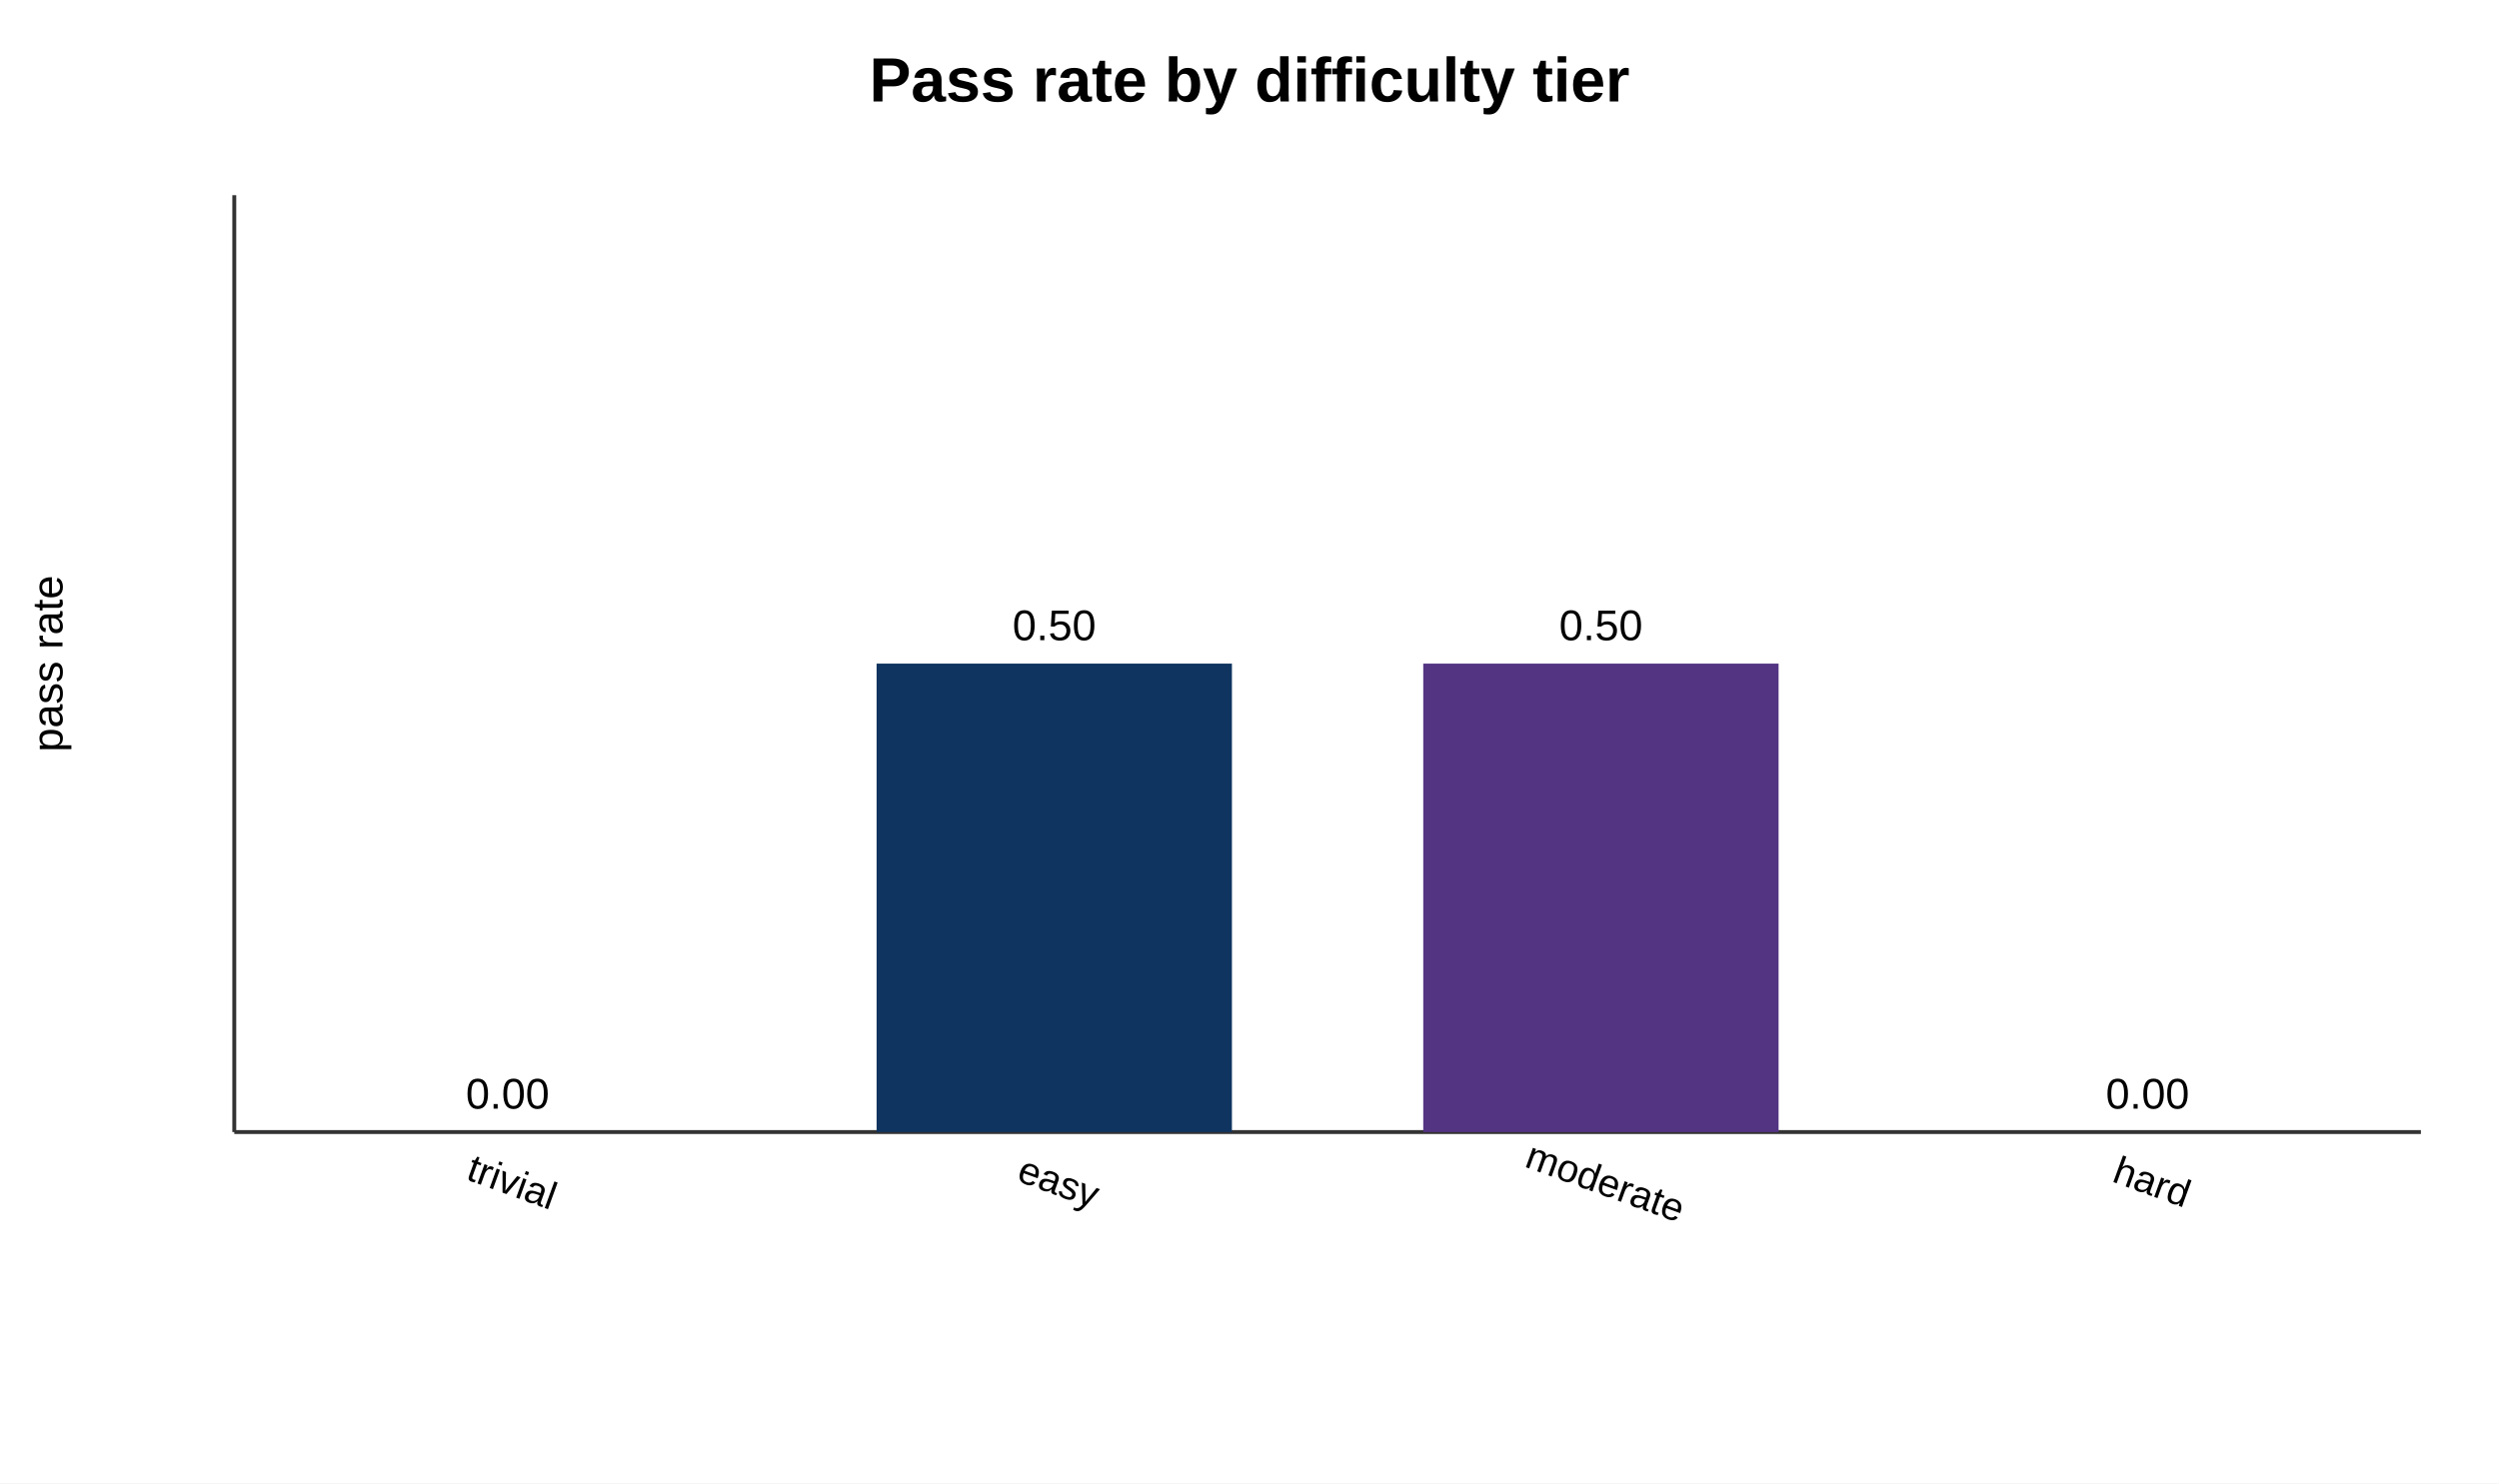
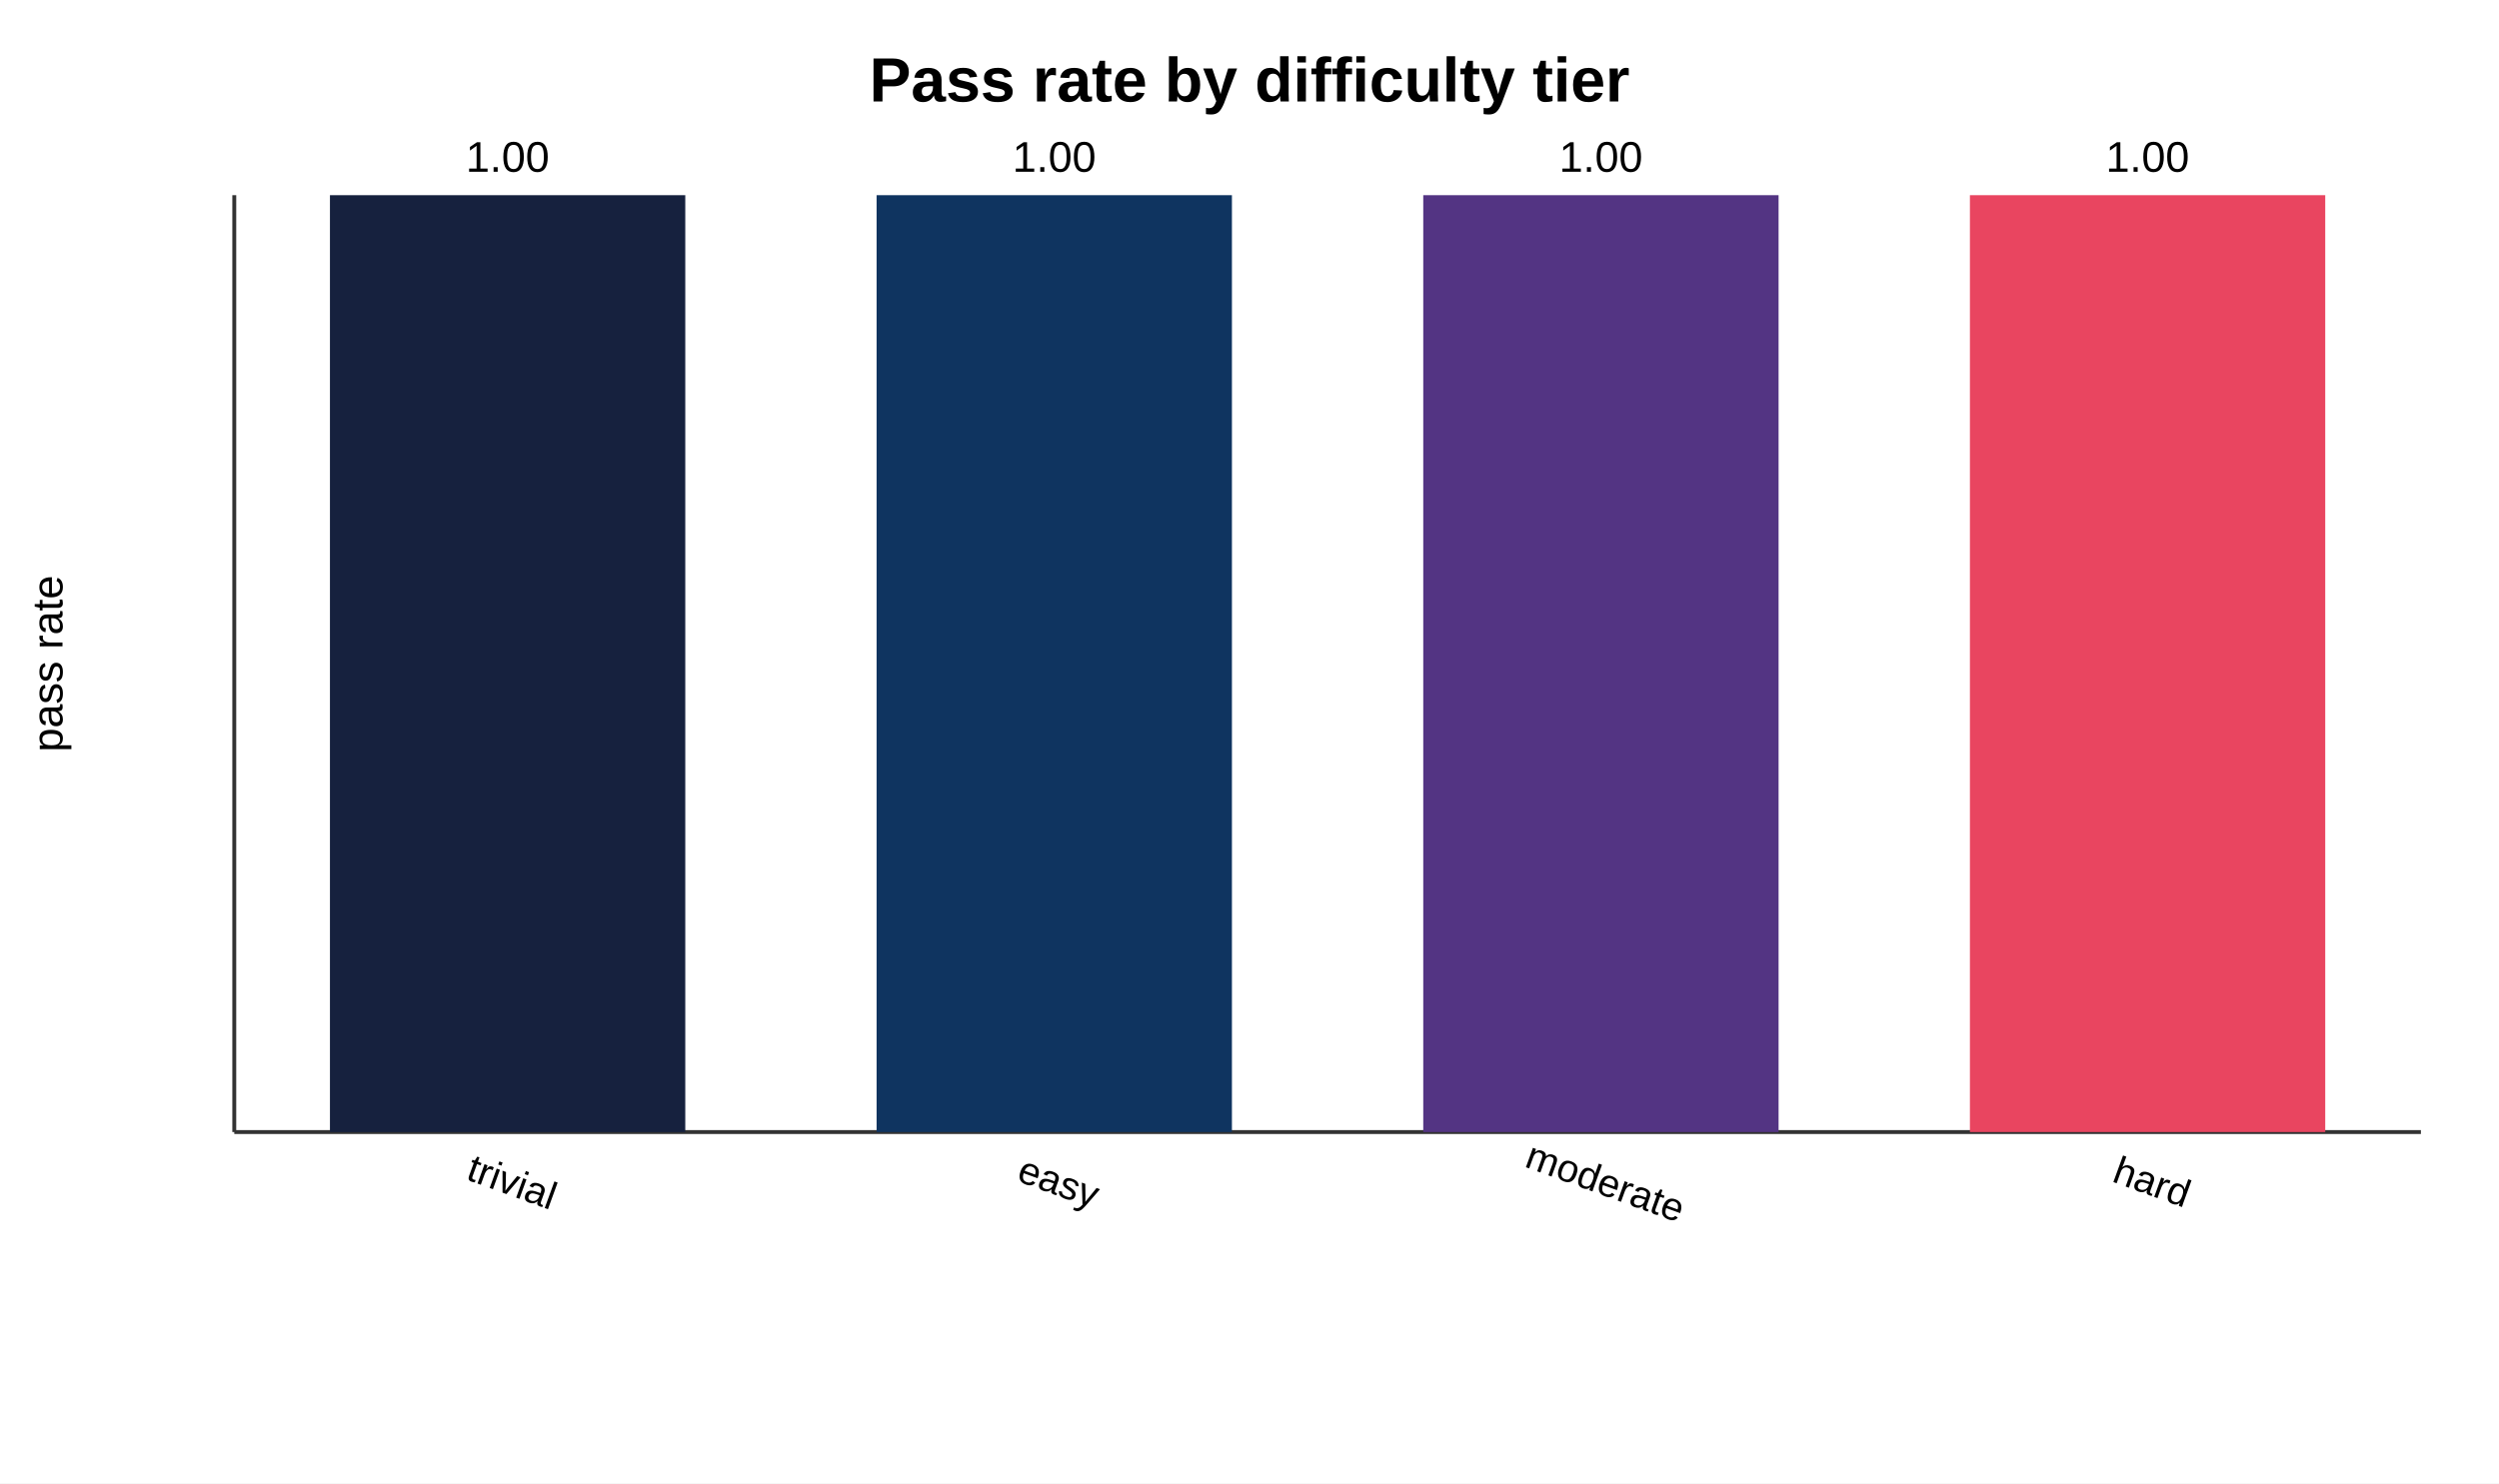
<svg xmlns="http://www.w3.org/2000/svg" viewBox="0 0 640 380" font-family="system-ui,Arial">
  <rect width="640" height="380" fill="white" />
  <text x="320.0" y="26" font-size="16" font-weight="bold" text-anchor="middle">Pass rate by difficulty tier</text>
  <text x="16" y="170.0" font-size="11" text-anchor="middle" transform="rotate(-90 16 170.0)">pass rate</text>
  <line x1="60" y1="290" x2="620" y2="290" stroke="#333" />
  <line x1="60" y1="50" x2="60" y2="290" stroke="#333" />
-   <rect x="84.5" y="290.0" width="91.0" height="0.0" fill="#16213e" />
-   <text x="130.0" y="284.0" font-size="11" text-anchor="middle">0.00</text>
+   <rect x="84.5" y="50.0" width="91.0" height="240.0" fill="#16213e" />
+   <text x="130.0" y="44.0" font-size="11" text-anchor="middle">1.00</text>
  <text x="130.0" y="306.0" font-size="10" text-anchor="middle" transform="rotate(20 130.0 306.0)">trivial</text>
-   <rect x="224.5" y="170.0" width="91.0" height="120.0" fill="#0f3460" />
-   <text x="270.0" y="164.0" font-size="11" text-anchor="middle">0.50</text>
+   <rect x="224.5" y="50.0" width="91.0" height="240.0" fill="#0f3460" />
+   <text x="270.0" y="44.0" font-size="11" text-anchor="middle">1.00</text>
  <text x="270.0" y="306.0" font-size="10" text-anchor="middle" transform="rotate(20 270.0 306.0)">easy</text>
-   <rect x="364.5" y="170.0" width="91.0" height="120.0" fill="#533483" />
-   <text x="410.0" y="164.0" font-size="11" text-anchor="middle">0.50</text>
+   <rect x="364.5" y="50.0" width="91.0" height="240.0" fill="#533483" />
+   <text x="410.0" y="44.0" font-size="11" text-anchor="middle">1.00</text>
  <text x="410.0" y="306.0" font-size="10" text-anchor="middle" transform="rotate(20 410.0 306.0)">moderate</text>
-   <rect x="504.5" y="290.0" width="91.0" height="0.0" fill="#e94560" />
-   <text x="550.0" y="284.0" font-size="11" text-anchor="middle">0.00</text>
+   <rect x="504.5" y="50.0" width="91.0" height="240.0" fill="#e94560" />
+   <text x="550.0" y="44.0" font-size="11" text-anchor="middle">1.00</text>
  <text x="550.0" y="306.0" font-size="10" text-anchor="middle" transform="rotate(20 550.0 306.0)">hard</text>
</svg>
